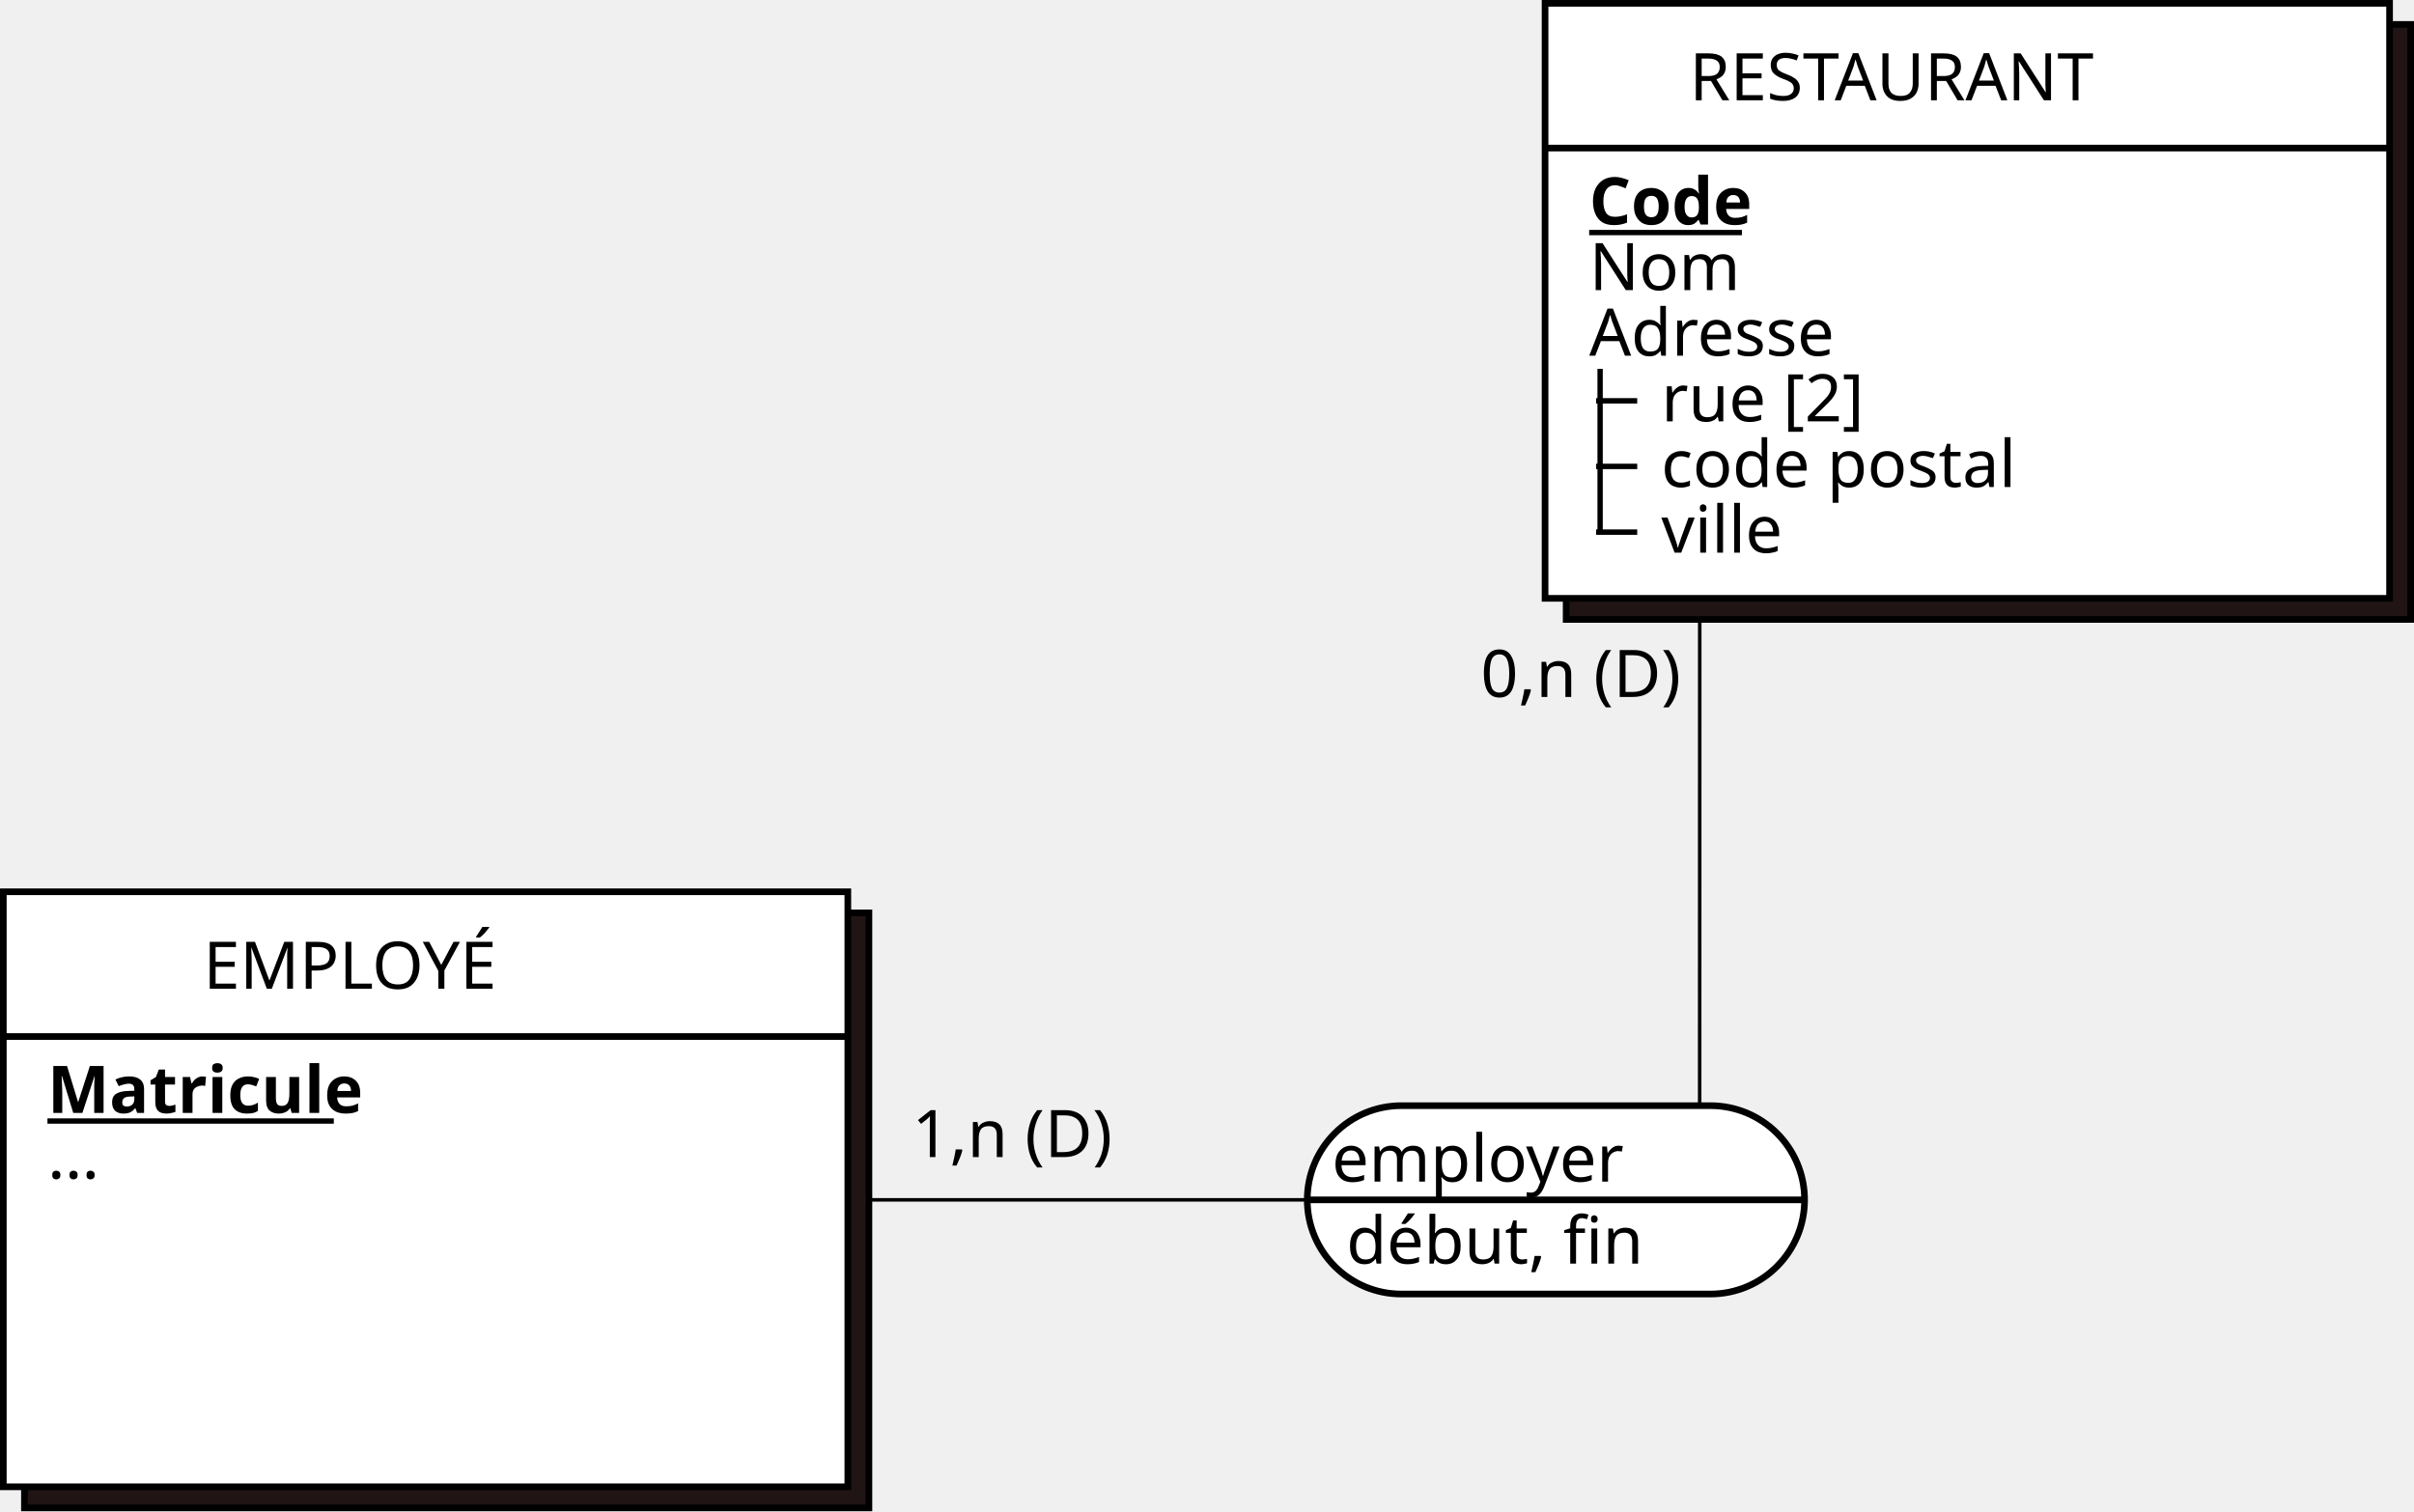
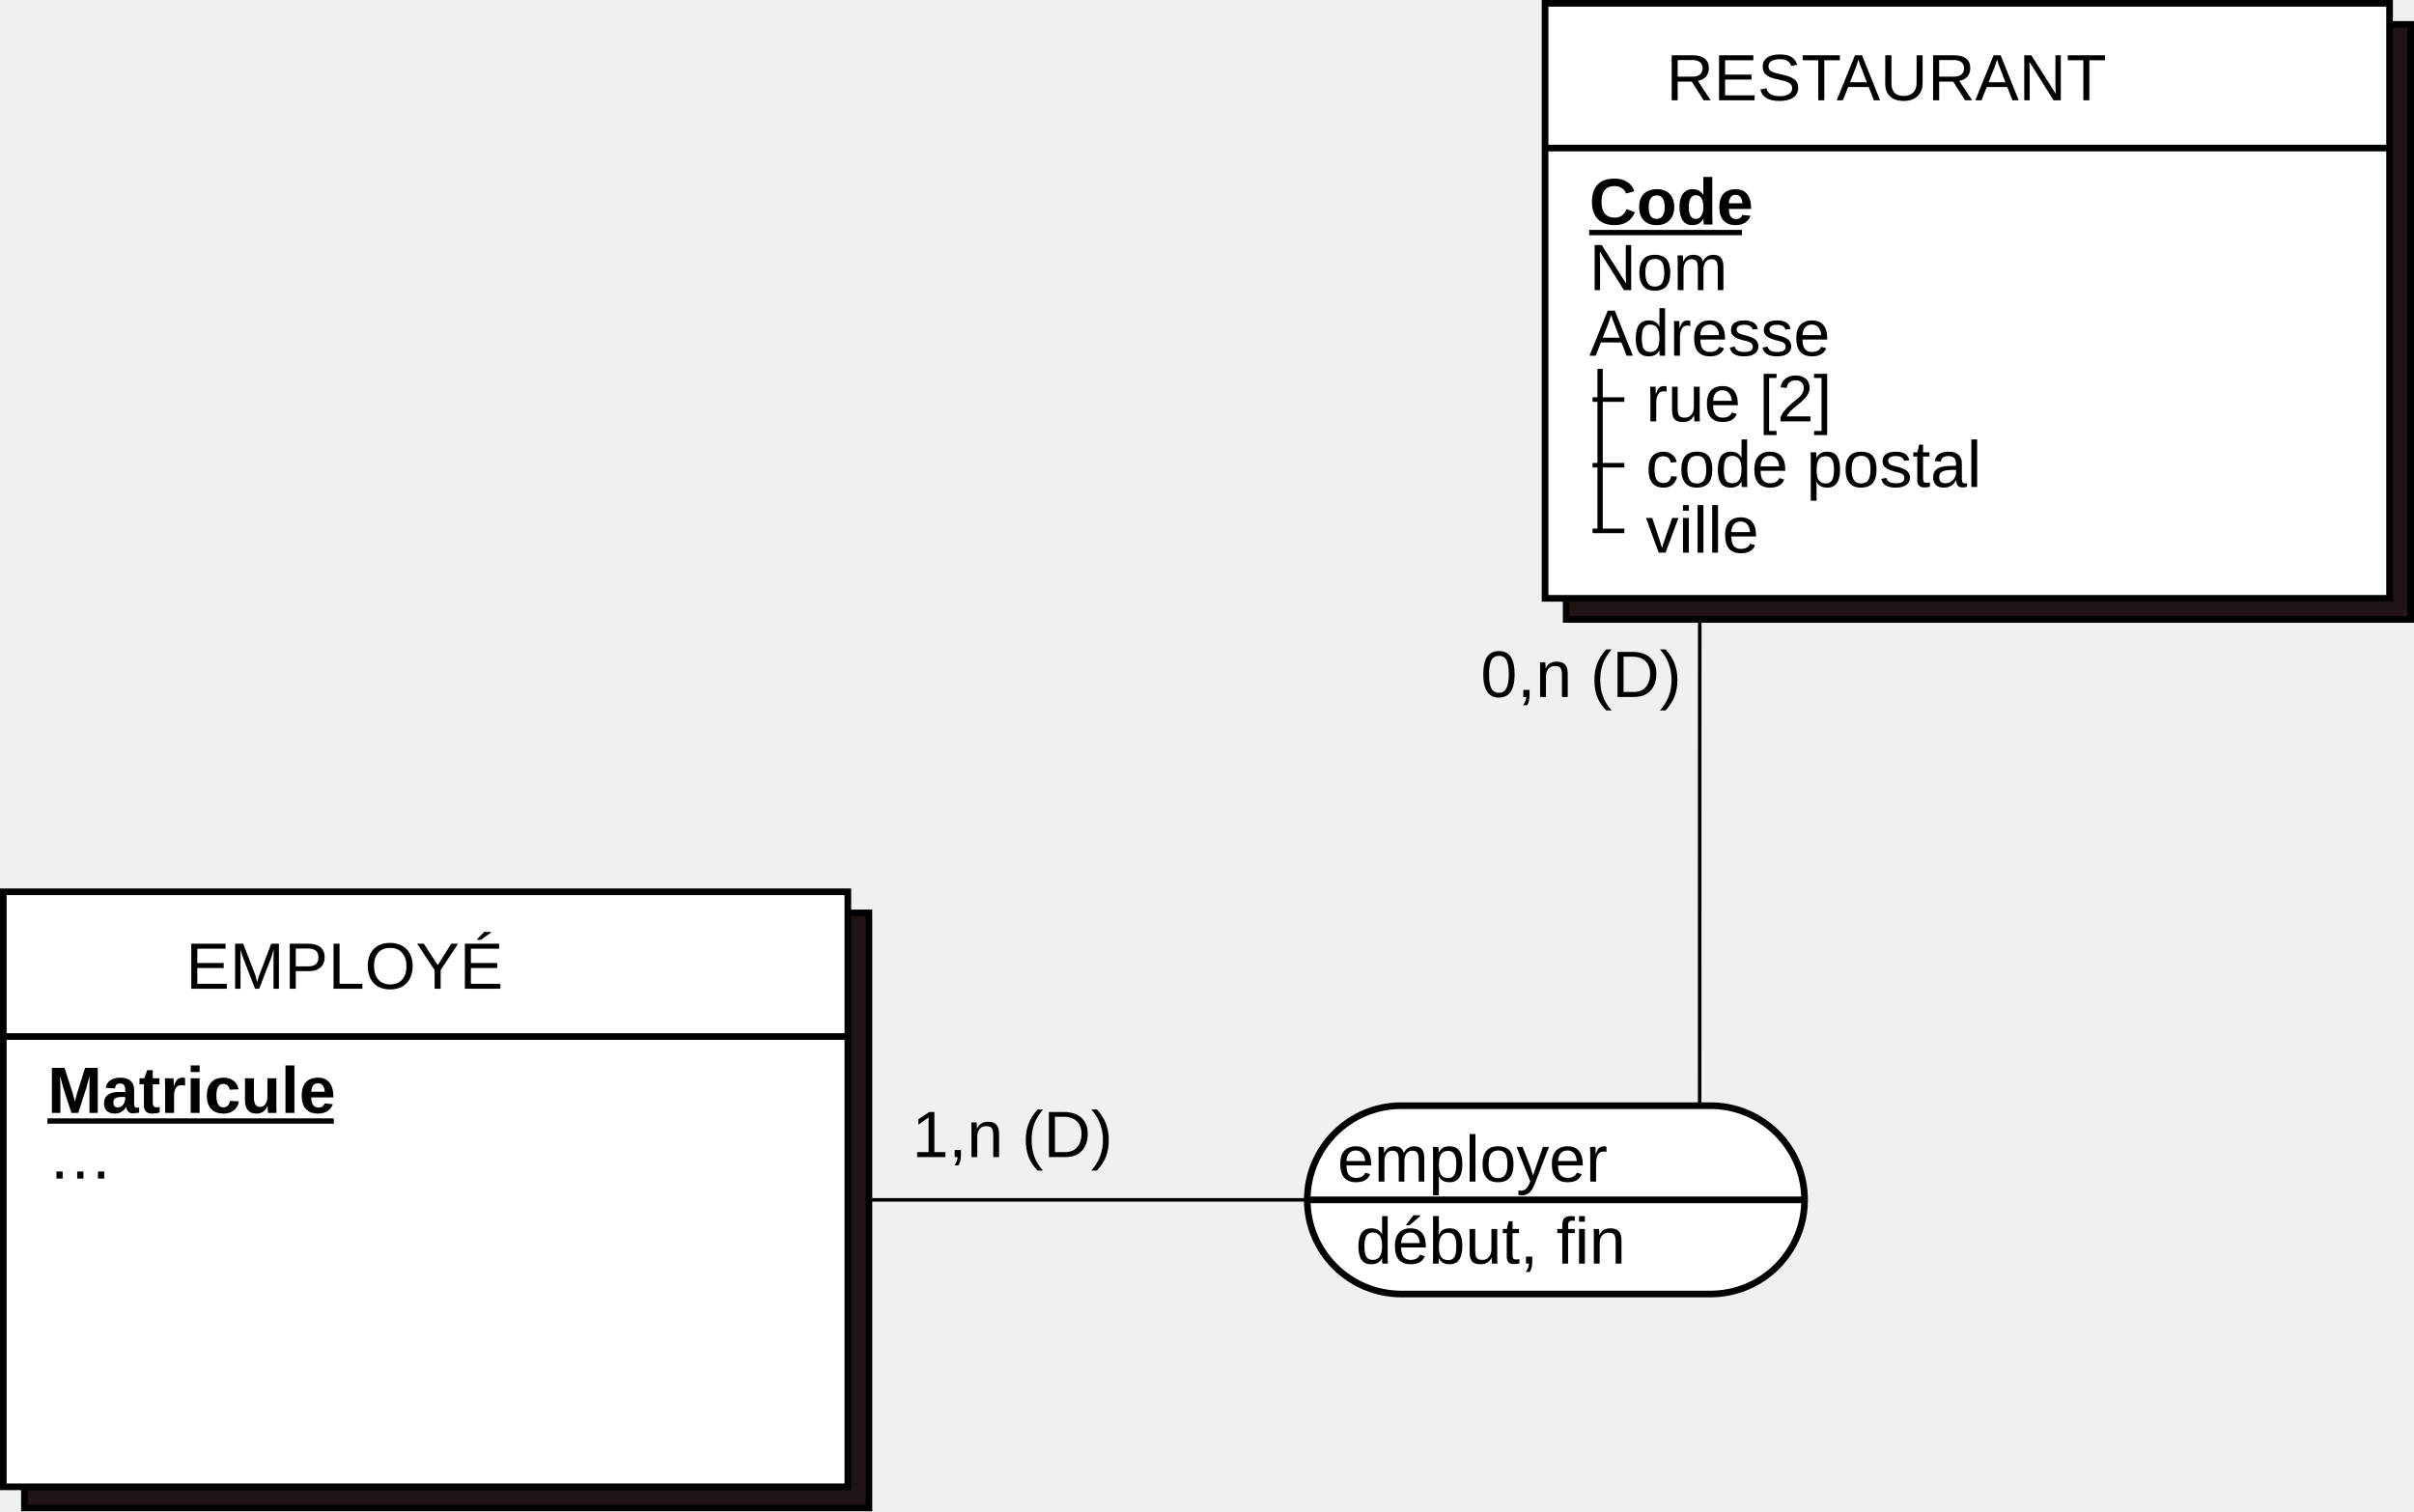
<svg xmlns="http://www.w3.org/2000/svg" width="181.64mm" height="113.722mm" viewBox="0 0 181.64 113.722" version="1.1" id="svg27987">
  <defs id="defs27981">
    <marker orient="auto" refY="0" refX="0" id="Arrow1Lstart" style="overflow:visible">
      <path id="path1239" d="M 0,0 5,-5 -12.5,0 5,5 Z" style="fill:#000000;fill-opacity:1;fill-rule:evenodd;stroke:#000000;stroke-width:1pt;stroke-opacity:1" transform="matrix(0.8,0,0,0.8,10,0)" />
    </marker>
    <marker orient="auto" refY="0" refX="0" id="marker1195" style="overflow:visible">
      <path id="path1193" d="M 0,0 5,-5 -12.5,0 5,5 Z" style="fill:#000000;fill-opacity:1;fill-rule:evenodd;stroke:#000000;stroke-width:1pt;stroke-opacity:1" transform="matrix(-0.8,0,0,-0.8,-10,0)" />
    </marker>
  </defs>
  <g id="layer1" transform="translate(-63.63043,-31.69099)">
    <g transform="translate(66.2087,85.78436)" id="g28677-5">
      <g id="g8325-3" transform="translate(-45.60654,-47.08898)">
        <rect y="61.691" x="44.866" height="44.776" width="63.545" id="rect3634-0-1-4" style="fill:#211414;fill-opacity:1;stroke:#000000;stroke-width:0.5;stroke-miterlimit:4;stroke-dasharray:none;stroke-opacity:1" ry="0" rx="0" />
        <rect y="60.103" x="43.278" height="44.776" width="63.545" id="rect3634-962-9" style="fill:#ffffff;fill-opacity:1;stroke:#000000;stroke-width:0.5;stroke-miterlimit:4;stroke-dasharray:none;stroke-opacity:1" ry="0" rx="0" />
-         <text id="text3638-5-0" y="67.403" x="75.132" style="font-style:normal;font-variant:normal;font-weight:normal;font-stretch:normal;font-size:4.939px;line-height:125%;font-family:Cantarell;-inkscape-font-specification:Cantarell;text-align:center;letter-spacing:0px;word-spacing:0px;text-anchor:middle;fill:#000000;fill-opacity:1;stroke:none;stroke-width:0.265px;stroke-linecap:butt;stroke-linejoin:miter;stroke-opacity:1" xml:space="preserve">
+         <text id="text3638-5-0" y="67.403" x="75.132" style="font-style:normal;font-variant:normal;font-weight:normal;font-stretch:normal;font-size:4.939px;line-height:125%;font-family:Liberation Sans;-inkscape-font-specification:Liberation Sans;text-align:center;letter-spacing:0px;word-spacing:0px;text-anchor:middle;fill:#000000;fill-opacity:1;stroke:none;stroke-width:0.265px;stroke-linecap:butt;stroke-linejoin:miter;stroke-opacity:1" xml:space="preserve">
          <tspan style="text-align:center;text-anchor:middle;fill:#000000;fill-opacity:1;stroke-width:0.265px" y="67.403" x="75.132" id="tspan3636-4-2">EMPLOYÉ</tspan>
        </text>
        <path style="fill:none;fill-rule:evenodd;stroke:#000000;stroke-width:0.5;stroke-linecap:butt;stroke-linejoin:miter;stroke-miterlimit:4;stroke-dasharray:none;stroke-opacity:1" d="M 43.296,70.995 H 106.702" id="path6060-49-0" />
      </g>
      <g transform="translate(1.5875)" id="g28659-1">
-         <text transform="translate(-45.60654,-47.08898)" xml:space="preserve" style="font-style:normal;font-variant:normal;font-weight:normal;font-stretch:normal;font-size:4.939px;line-height:100%;font-family:Cantarell;-inkscape-font-specification:Cantarell;text-align:start;letter-spacing:0px;word-spacing:0px;text-anchor:start;fill:#000000;fill-opacity:1;stroke:none;stroke-width:0.265px;stroke-linecap:butt;stroke-linejoin:miter;stroke-opacity:1" x="45.017" y="76.744" id="text3638-9-9-9">
-           <tspan id="tspan3636-1-3-6" x="45.017" y="76.744" style="font-style:normal;font-variant:normal;font-weight:bold;font-stretch:normal;font-size:4.939px;line-height:100%;font-family:Cantarell;-inkscape-font-specification:'Cantarell, Bold';font-variant-ligatures:normal;font-variant-caps:normal;font-variant-numeric:normal;font-feature-settings:normal;text-align:start;writing-mode:lr-tb;text-anchor:start;fill:#000000;fill-opacity:1;stroke-width:0.265px">Matricule</tspan>
+         <text transform="translate(-45.60654,-47.08898)" xml:space="preserve" style="font-style:normal;font-variant:normal;font-weight:normal;font-stretch:normal;font-size:4.939px;line-height:100%;font-family:Liberation Sans;-inkscape-font-specification:Liberation Sans;text-align:start;letter-spacing:0px;word-spacing:0px;text-anchor:start;fill:#000000;fill-opacity:1;stroke:none;stroke-width:0.265px;stroke-linecap:butt;stroke-linejoin:miter;stroke-opacity:1" x="45.017" y="76.744" id="text3638-9-9-9">
+           <tspan id="tspan3636-1-3-6" x="45.017" y="76.744" style="font-style:normal;font-variant:normal;font-weight:bold;font-stretch:normal;font-size:4.939px;line-height:100%;font-family:Liberation Sans;-inkscape-font-specification:'Liberation Sans, Bold';font-variant-ligatures:normal;font-variant-caps:normal;font-variant-numeric:normal;font-feature-settings:normal;text-align:start;writing-mode:lr-tb;text-anchor:start;fill:#000000;fill-opacity:1;stroke-width:0.265px">Matricule</tspan>
          <tspan x="45.017" y="81.683" style="line-height:100%;text-align:start;text-anchor:start;fill:#000000;fill-opacity:1;stroke-width:0.265px" id="tspan28777">…</tspan>
        </text>
        <path style="fill:none;fill-rule:evenodd;stroke:#000000;stroke-width:0.4;stroke-linecap:butt;stroke-linejoin:miter;stroke-miterlimit:4;stroke-dasharray:none;stroke-opacity:1" d="M -0.596,30.265 H 20.951" id="path28628-3" />
      </g>
    </g>
    <g id="g28677" transform="translate(182.2159,18.92654)">
      <g id="g8325" transform="translate(-45.60654,-47.08898)">
        <rect y="61.691" x="44.866" height="44.776" width="63.545" id="rect3634-0-1" style="fill:#211414;fill-opacity:1;stroke:#000000;stroke-width:0.5;stroke-miterlimit:4;stroke-dasharray:none;stroke-opacity:1" ry="0" rx="0" />
        <rect y="60.103" x="43.278" height="44.776" width="63.545" id="rect3634-962" style="fill:#ffffff;fill-opacity:1;stroke:#000000;stroke-width:0.5;stroke-miterlimit:4;stroke-dasharray:none;stroke-opacity:1" ry="0" rx="0" />
-         <text id="text3638-5" y="67.403" x="75.132" style="font-style:normal;font-variant:normal;font-weight:normal;font-stretch:normal;font-size:4.939px;line-height:125%;font-family:Cantarell;-inkscape-font-specification:Cantarell;text-align:center;letter-spacing:0px;word-spacing:0px;text-anchor:middle;fill:#000000;fill-opacity:1;stroke:none;stroke-width:0.265px;stroke-linecap:butt;stroke-linejoin:miter;stroke-opacity:1" xml:space="preserve">
+         <text id="text3638-5" y="67.403" x="75.132" style="font-style:normal;font-variant:normal;font-weight:normal;font-stretch:normal;font-size:4.939px;line-height:125%;font-family:Liberation Sans;-inkscape-font-specification:Liberation Sans;text-align:center;letter-spacing:0px;word-spacing:0px;text-anchor:middle;fill:#000000;fill-opacity:1;stroke:none;stroke-width:0.265px;stroke-linecap:butt;stroke-linejoin:miter;stroke-opacity:1" xml:space="preserve">
          <tspan style="text-align:center;text-anchor:middle;fill:#000000;fill-opacity:1;stroke-width:0.265px" y="67.403" x="75.132" id="tspan3636-4">RESTAURANT</tspan>
        </text>
        <path style="fill:none;fill-rule:evenodd;stroke:#000000;stroke-width:0.5;stroke-linecap:butt;stroke-linejoin:miter;stroke-miterlimit:4;stroke-dasharray:none;stroke-opacity:1" d="M 43.296,70.995 H 106.702" id="path6060-49" />
      </g>
      <g transform="translate(1.5875)" id="g28659">
-         <text transform="translate(-45.60654,-47.08898)" xml:space="preserve" style="font-style:normal;font-variant:normal;font-weight:normal;font-stretch:normal;font-size:4.939px;line-height:100%;font-family:Cantarell;-inkscape-font-specification:Cantarell;text-align:start;letter-spacing:0px;word-spacing:0px;text-anchor:start;fill:#000000;fill-opacity:1;stroke:none;stroke-width:0.265px;stroke-linecap:butt;stroke-linejoin:miter;stroke-opacity:1" x="45.017" y="76.744" id="text3638-9-9">
-           <tspan id="tspan3636-1-3" x="45.017" y="76.744" style="font-style:normal;font-variant:normal;font-weight:bold;font-stretch:normal;font-size:4.939px;line-height:100%;font-family:Cantarell;-inkscape-font-specification:'Cantarell, Bold';font-variant-ligatures:normal;font-variant-caps:normal;font-variant-numeric:normal;font-feature-settings:normal;text-align:start;writing-mode:lr-tb;text-anchor:start;fill:#000000;fill-opacity:1;stroke-width:0.265px">Code</tspan>
+         <text transform="translate(-45.60654,-47.08898)" xml:space="preserve" style="font-style:normal;font-variant:normal;font-weight:normal;font-stretch:normal;font-size:4.939px;line-height:100%;font-family:Liberation Sans;-inkscape-font-specification:Liberation Sans;text-align:start;letter-spacing:0px;word-spacing:0px;text-anchor:start;fill:#000000;fill-opacity:1;stroke:none;stroke-width:0.265px;stroke-linecap:butt;stroke-linejoin:miter;stroke-opacity:1" x="45.017" y="76.744" id="text3638-9-9">
+           <tspan id="tspan3636-1-3" x="45.017" y="76.744" style="font-style:normal;font-variant:normal;font-weight:bold;font-stretch:normal;font-size:4.939px;line-height:100%;font-family:Liberation Sans;-inkscape-font-specification:'Liberation Sans, Bold';font-variant-ligatures:normal;font-variant-caps:normal;font-variant-numeric:normal;font-feature-settings:normal;text-align:start;writing-mode:lr-tb;text-anchor:start;fill:#000000;fill-opacity:1;stroke-width:0.265px">Code</tspan>
          <tspan id="tspan6114" x="45.017" y="81.683" style="line-height:100%;text-align:start;text-anchor:start;fill:#000000;fill-opacity:1;stroke-width:0.265px">Nom</tspan>
          <tspan x="45.017" y="86.622" style="line-height:100%;text-align:start;text-anchor:start;fill:#000000;fill-opacity:1;stroke-width:0.265px" id="tspan28630">Adresse</tspan>
          <tspan id="tspan6116" x="45.017" y="91.561" style="line-height:100%;text-align:start;text-anchor:start;fill:#000000;fill-opacity:1;stroke-width:0.265px">− rue [2]</tspan>
          <tspan x="45.017" y="96.5" style="line-height:100%;text-align:start;text-anchor:start;fill:#000000;fill-opacity:1;stroke-width:0.265px" id="tspan28632">− code postal</tspan>
          <tspan id="tspan6112" x="45.017" y="101.439" style="line-height:100%;text-align:start;text-anchor:start;fill:#000000;fill-opacity:1;stroke-width:0.265px">− ville</tspan>
        </text>
        <path style="fill:none;fill-rule:evenodd;stroke:#000000;stroke-width:0.4;stroke-linecap:butt;stroke-linejoin:miter;stroke-miterlimit:4;stroke-dasharray:none;stroke-opacity:1" d="M -0.596,30.265 H 10.897" id="path28628" />
        <path style="fill:none;fill-rule:evenodd;stroke:#000000;stroke-width:0.4;stroke-linecap:butt;stroke-linejoin:miter;stroke-miterlimit:4;stroke-dasharray:none;stroke-opacity:1" d="M 0.226,40.521 V 52.749" id="path28641" />
      </g>
    </g>
    <g transform="translate(-89.71078,66.94828)" id="g30420-0">
      <rect rx="7.087" ry="7.087" style="fill:#ffffff;fill-opacity:1;stroke:#000000;stroke-width:0.5;stroke-miterlimit:4;stroke-dasharray:none;stroke-opacity:1" id="rect3634-8" width="37.42" height="14.174" x="251.705" y="47.945" />
-       <text xml:space="preserve" style="font-style:normal;font-variant:normal;font-weight:normal;font-stretch:normal;font-size:4.939px;line-height:125%;font-family:Cantarell;-inkscape-font-specification:Cantarell;text-align:center;letter-spacing:0px;word-spacing:0px;text-anchor:middle;fill:#000000;fill-opacity:1;stroke:none;stroke-width:0.265px;stroke-linecap:butt;stroke-linejoin:miter;stroke-opacity:1" x="270.316" y="53.658" id="text3638-51">
+       <text xml:space="preserve" style="font-style:normal;font-variant:normal;font-weight:normal;font-stretch:normal;font-size:4.939px;line-height:125%;font-family:Liberation Sans;-inkscape-font-specification:Liberation Sans;text-align:center;letter-spacing:0px;word-spacing:0px;text-anchor:middle;fill:#000000;fill-opacity:1;stroke:none;stroke-width:0.265px;stroke-linecap:butt;stroke-linejoin:miter;stroke-opacity:1" x="270.316" y="53.658" id="text3638-51">
        <tspan id="tspan3636-6" x="270.316" y="53.658" style="text-align:center;text-anchor:middle;fill:#000000;fill-opacity:1;stroke-width:0.265px">employer</tspan>
        <tspan x="270.316" y="59.831" style="text-align:center;text-anchor:middle;fill:#000000;fill-opacity:1;stroke-width:0.265px" id="tspan30407-6">début, fin</tspan>
      </text>
      <path id="path30409-2" d="m 251.563,55.033 h 37.703" style="fill:none;fill-rule:evenodd;stroke:#000000;stroke-width:0.5;stroke-linecap:butt;stroke-linejoin:miter;stroke-miterlimit:4;stroke-dasharray:none;stroke-opacity:1" />
    </g>
    <path style="fill:none;fill-rule:evenodd;stroke:#000000;stroke-width:0.265px;stroke-linecap:butt;stroke-linejoin:miter;stroke-opacity:1" d="m 191.526,78.431 -0.005,36.32" id="path30567" />
    <path style="fill:none;fill-rule:evenodd;stroke:#000000;stroke-width:0.265px;stroke-linecap:butt;stroke-linejoin:miter;stroke-opacity:1" d="m 161.852,121.981 -32.629,-0.001" id="path30569" />
-     <text xml:space="preserve" style="font-style:normal;font-variant:normal;font-weight:normal;font-stretch:normal;font-size:4.939px;line-height:125%;font-family:Cantarell;-inkscape-font-specification:Cantarell;text-align:start;letter-spacing:0px;word-spacing:0px;text-anchor:start;fill:#000000;fill-opacity:1;stroke:none;stroke-width:0.265px;stroke-linecap:butt;stroke-linejoin:miter;stroke-opacity:1" x="175.052" y="84.137" id="text31399">
+     <text xml:space="preserve" style="font-style:normal;font-variant:normal;font-weight:normal;font-stretch:normal;font-size:4.939px;line-height:125%;font-family:Liberation Sans;-inkscape-font-specification:Liberation Sans;text-align:start;letter-spacing:0px;word-spacing:0px;text-anchor:start;fill:#000000;fill-opacity:1;stroke:none;stroke-width:0.265px;stroke-linecap:butt;stroke-linejoin:miter;stroke-opacity:1" x="175.052" y="84.137" id="text31399">
      <tspan id="tspan31397" x="175.052" y="84.137" style="stroke-width:0.265px">0,n (D)</tspan>
    </text>
-     <text xml:space="preserve" style="font-style:normal;font-variant:normal;font-weight:normal;font-stretch:normal;font-size:4.939px;line-height:125%;font-family:Cantarell;-inkscape-font-specification:Cantarell;text-align:start;letter-spacing:0px;word-spacing:0px;text-anchor:start;fill:#000000;fill-opacity:1;stroke:none;stroke-width:0.265px;stroke-linecap:butt;stroke-linejoin:miter;stroke-opacity:1" x="132.265" y="118.759" id="text31403">
+     <text xml:space="preserve" style="font-style:normal;font-variant:normal;font-weight:normal;font-stretch:normal;font-size:4.939px;line-height:125%;font-family:Liberation Sans;-inkscape-font-specification:Liberation Sans;text-align:start;letter-spacing:0px;word-spacing:0px;text-anchor:start;fill:#000000;fill-opacity:1;stroke:none;stroke-width:0.265px;stroke-linecap:butt;stroke-linejoin:miter;stroke-opacity:1" x="132.265" y="118.759" id="text31403">
      <tspan id="tspan31401" x="132.265" y="118.759" style="stroke-width:0.265px">1,n (D)</tspan>
    </text>
  </g>
</svg>
